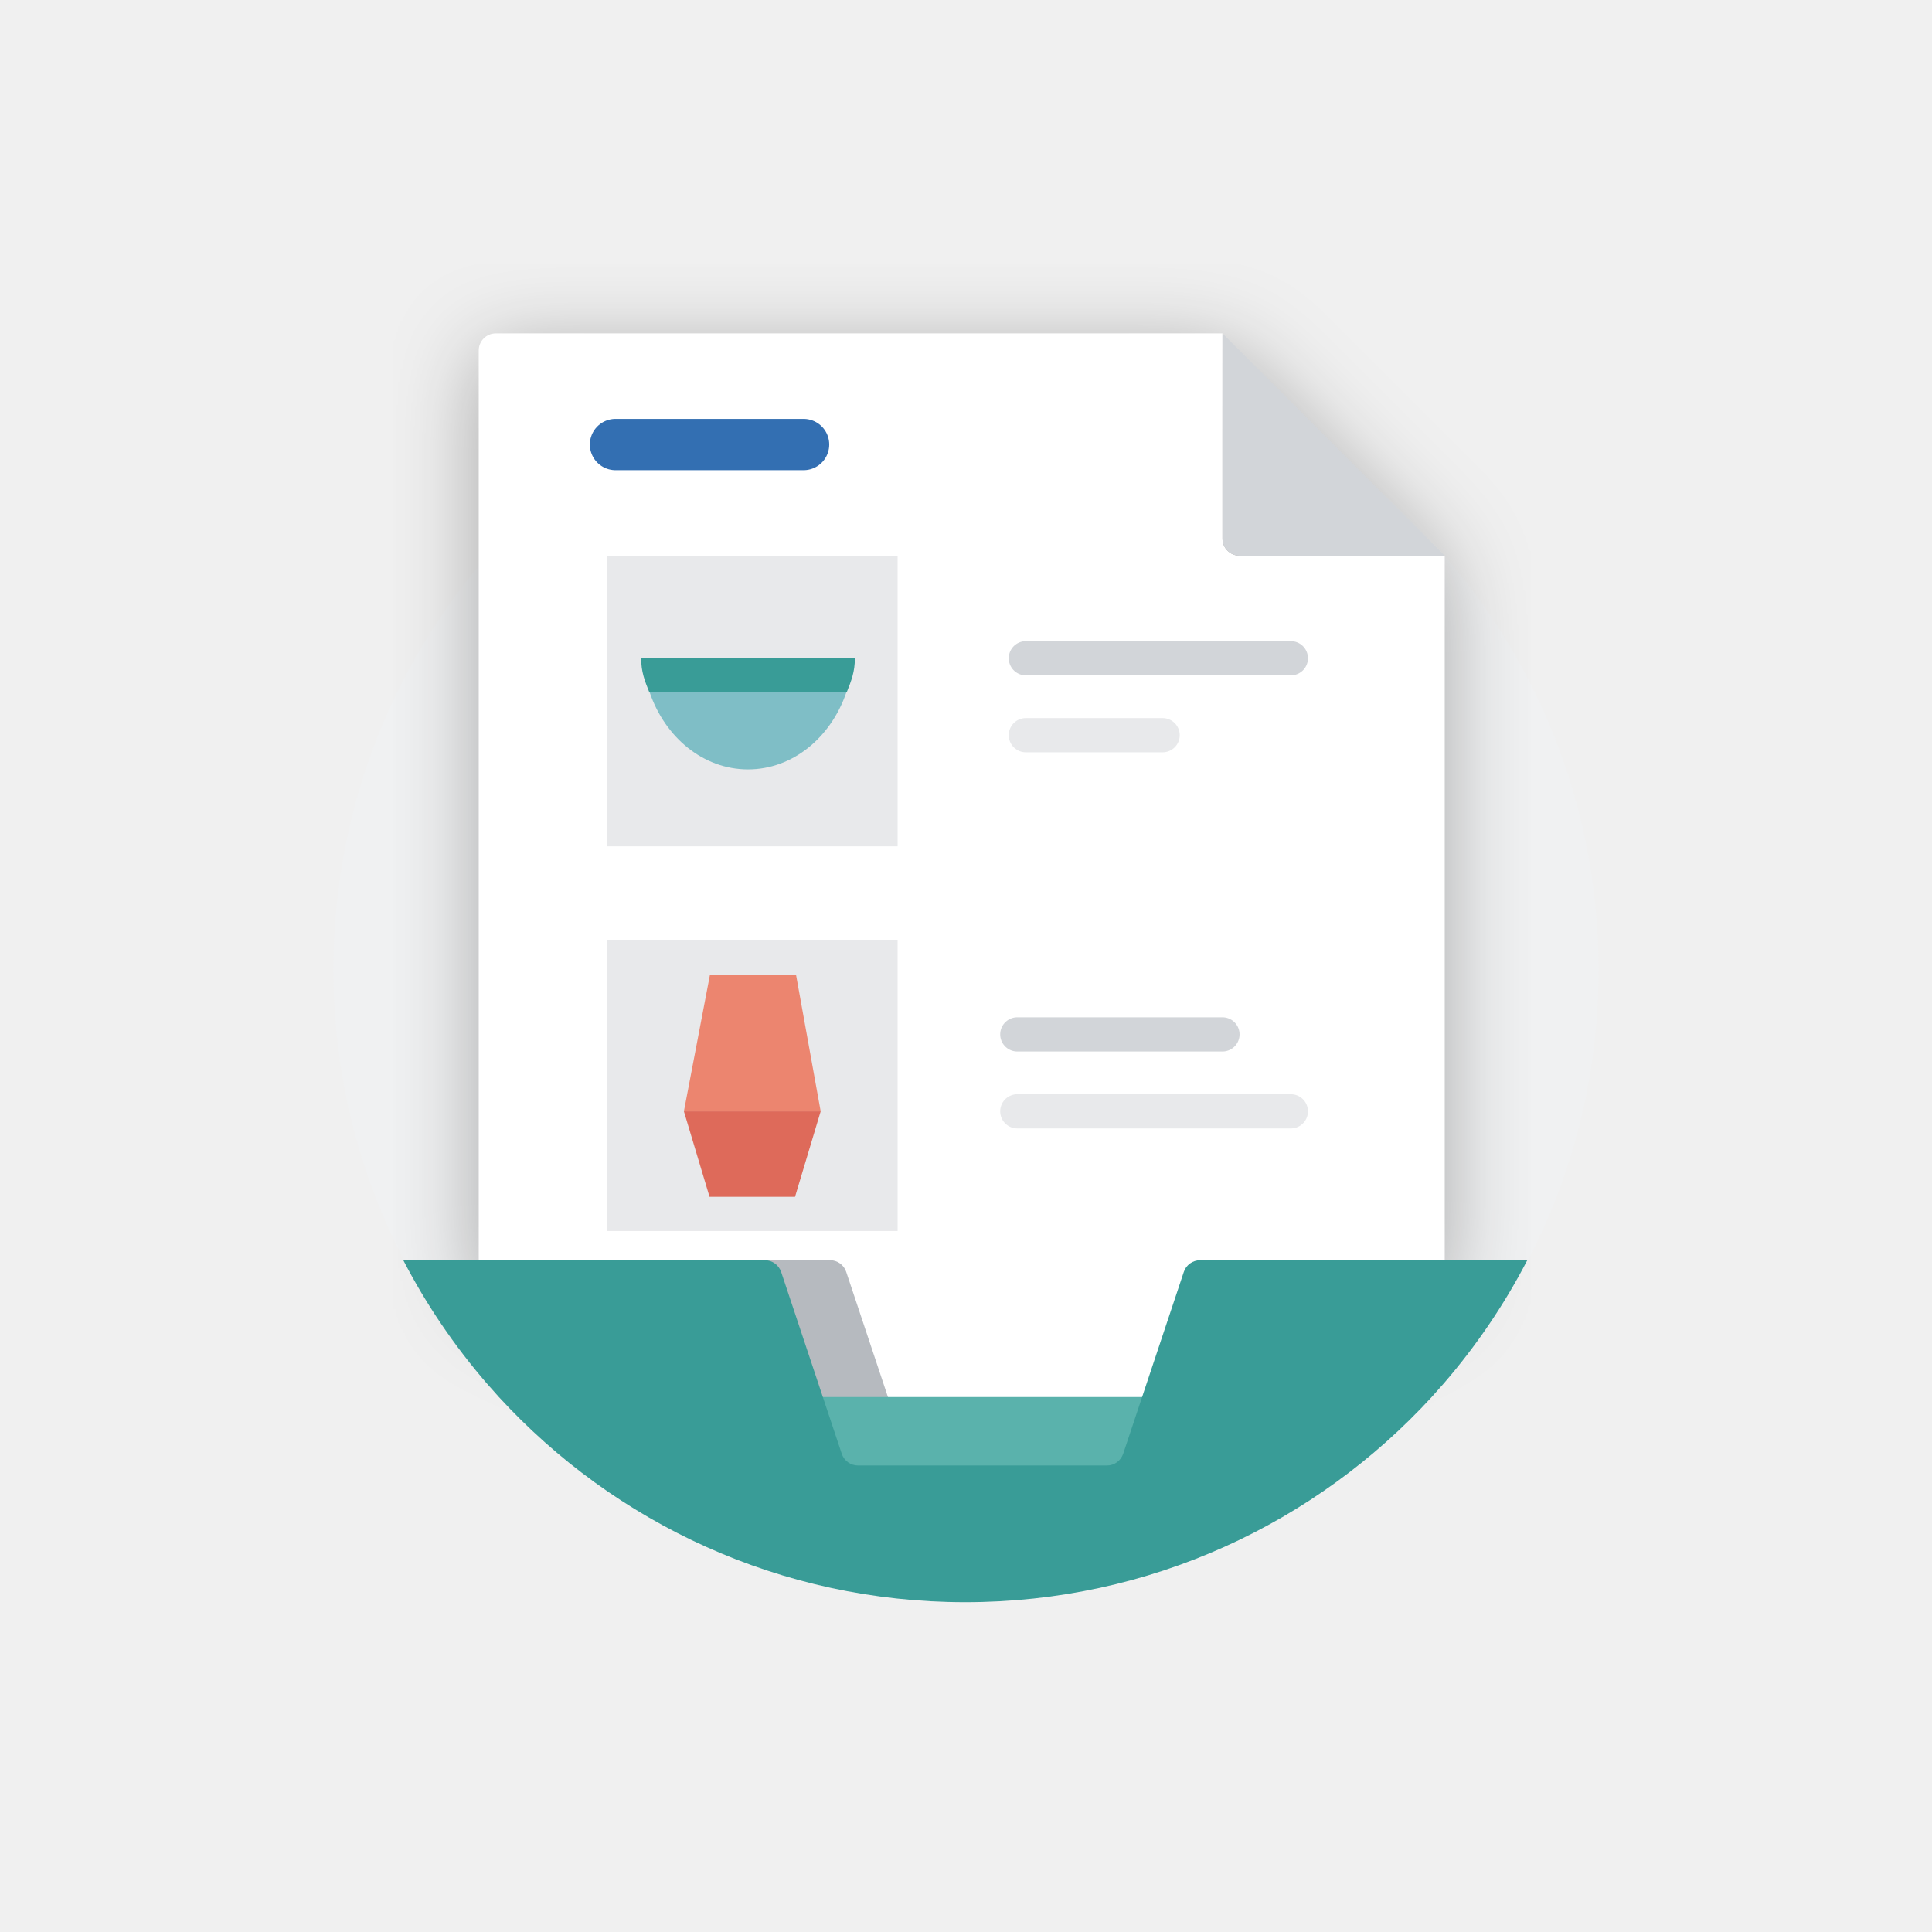
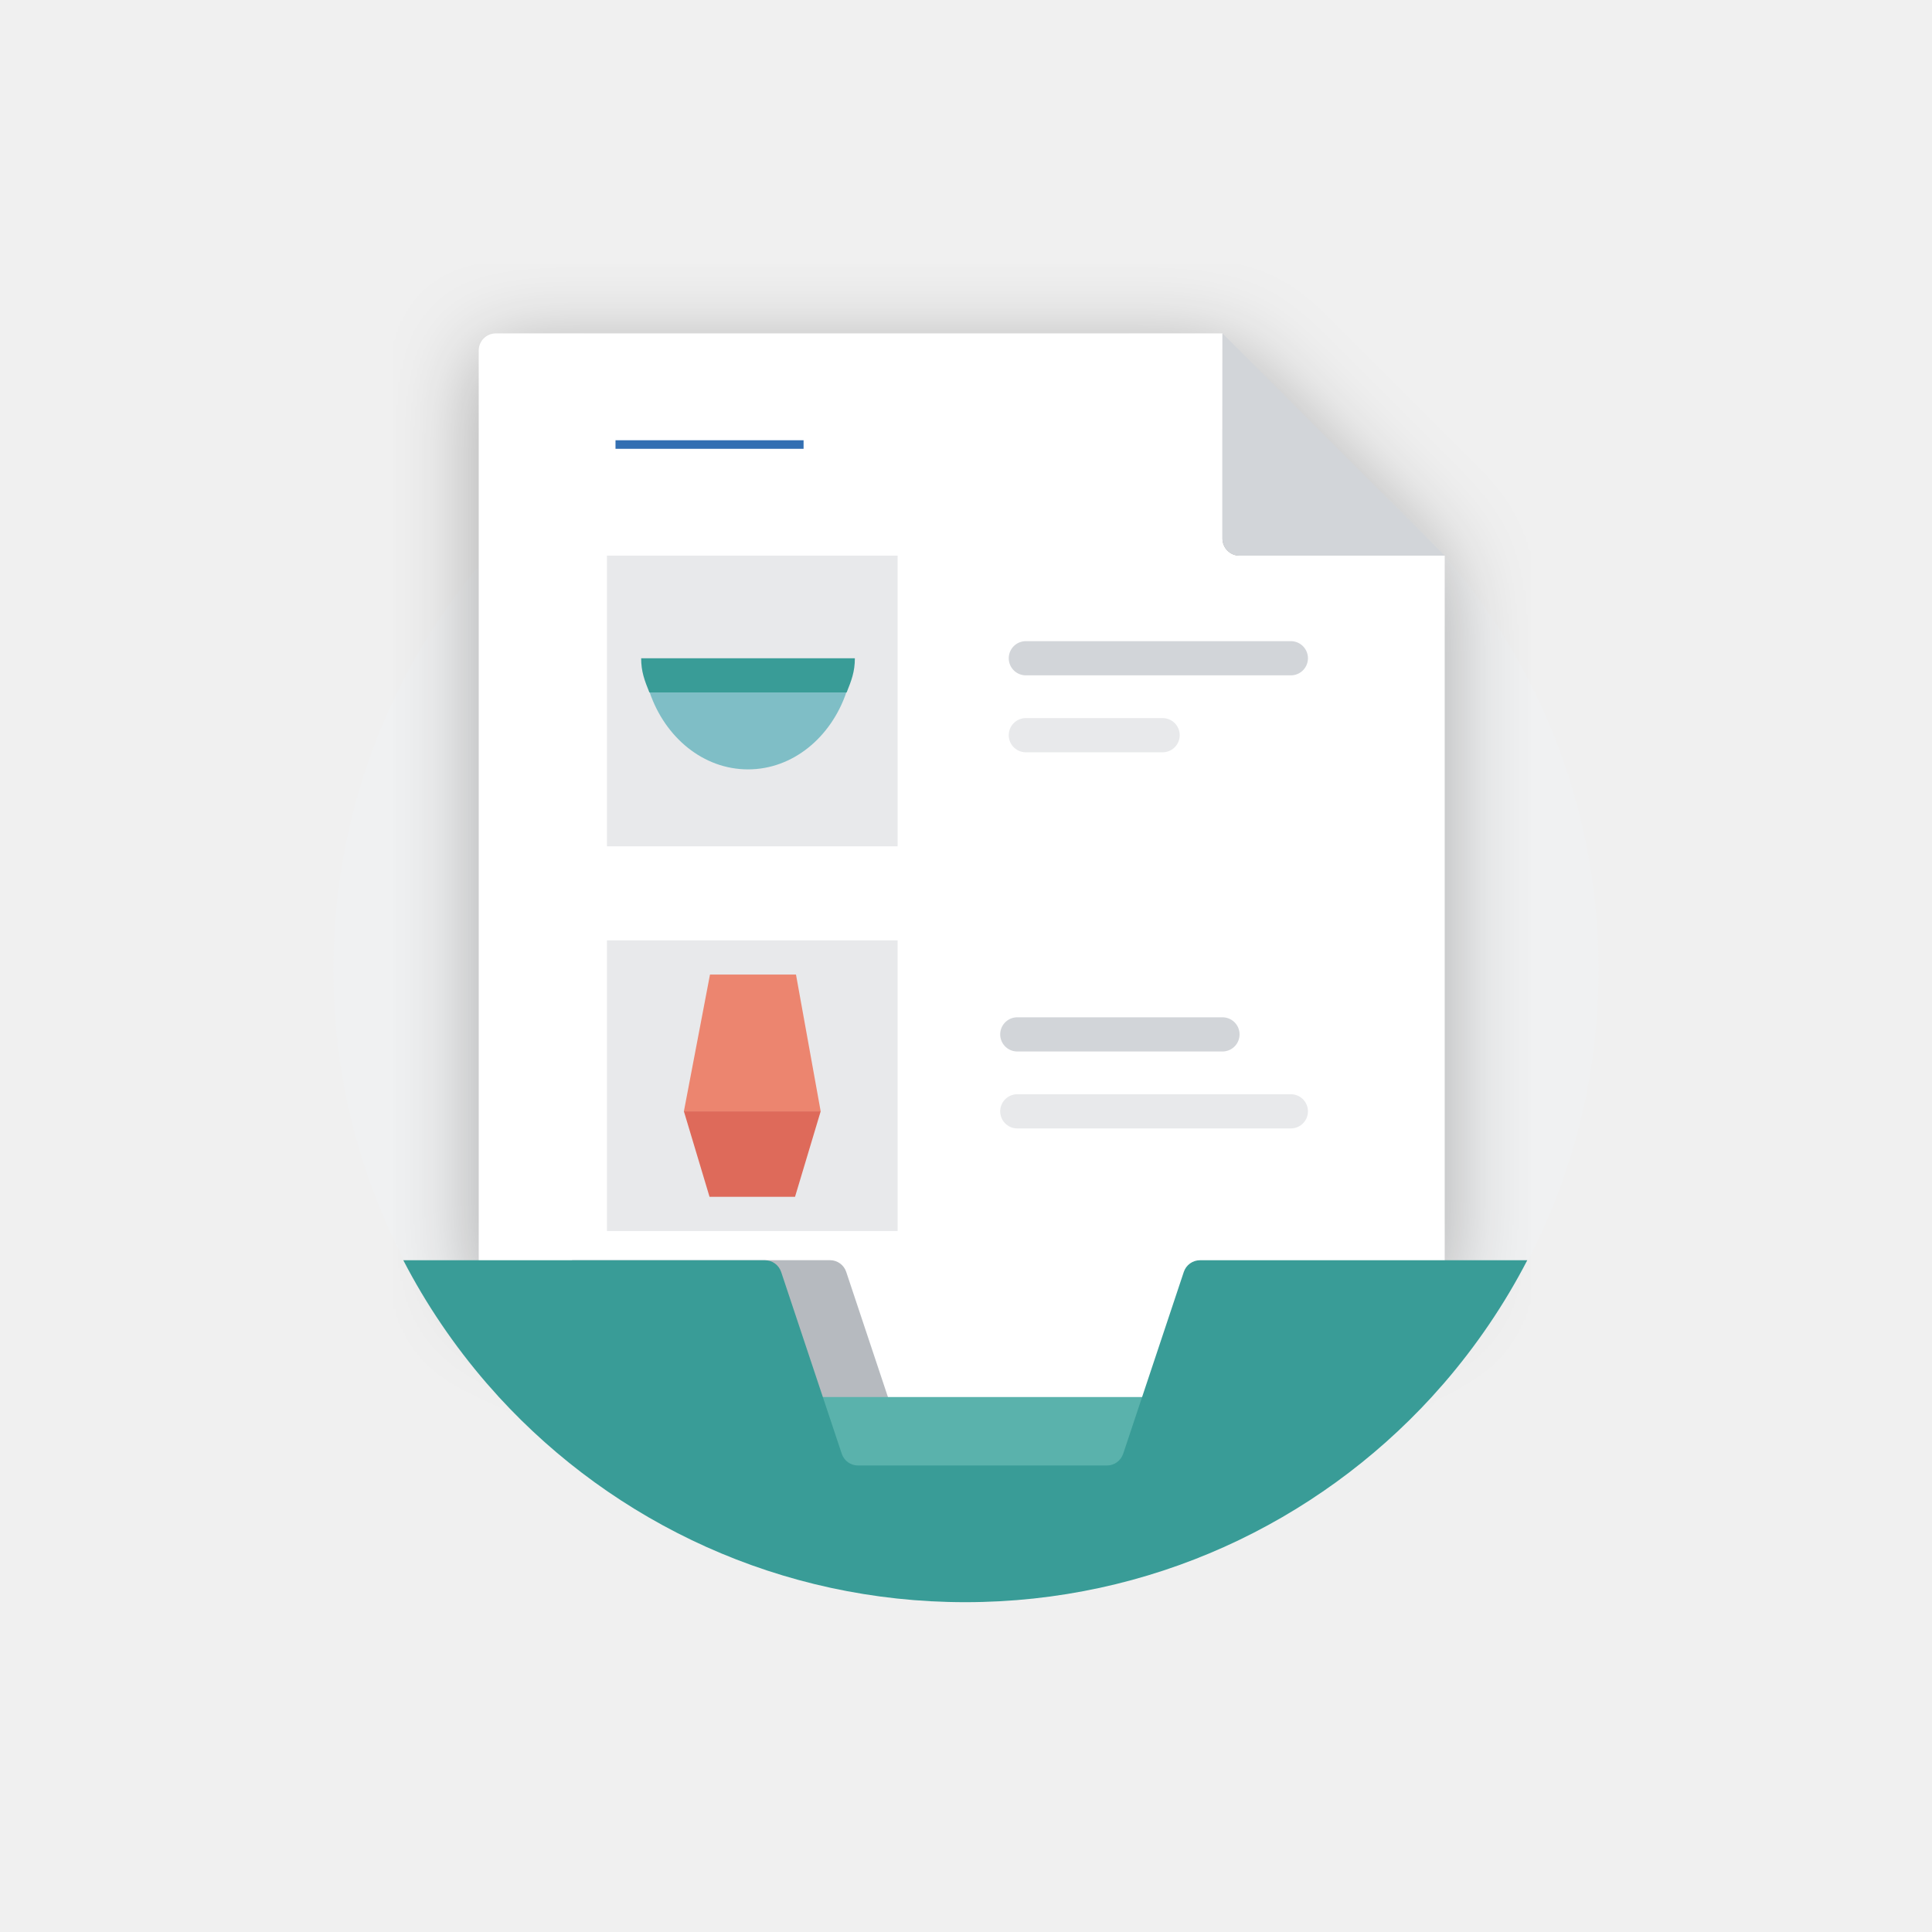
<svg xmlns="http://www.w3.org/2000/svg" width="226" height="226" fill="none">
  <path d="M187 113.419c0 11.11-2.44 21.64-6.83 31.09-11.73 25.35-37.39 42.91-67.17 42.91-29.77 0-55.43-17.56-67.17-42.91-4.39-9.45-6.83-19.98-6.83-31.09 0-40.88 33.12-74 74-74 40.89 0 74 33.12 74 74z" fill="#F0F1F2" />
  <g filter="url(#a)">
    <path d="M168.999 65v83.526l-36 18.474H94.795L56 149V41a2 2 0 0 1 2-2h85v24a2 2 0 0 0 2 2h23.999z" fill="#fff" />
    <path d="M169 65h-24a2 2 0 0 1-2-2V39l26 26z" fill="#D2D5D9" />
  </g>
-   <path d="M72 52h22" stroke="#336FB2" stroke-width="6" stroke-linecap="round" />
+   <path d="M72 52h22" stroke="#336FB2" strokeWidth="6" strokeLinecap="round" />
  <path d="M104.999 65H71v34h34l-.001-34zm0 45H71v34.001h34L104.999 110z" fill="#E8E9EB" />
  <path d="M120 77h31" stroke="#D2D5D9" stroke-width="4" stroke-linecap="round" />
  <path d="M120 86h16" stroke="#E8E9EB" stroke-width="4" stroke-linecap="round" />
  <path d="M119 121h24" stroke="#D2D5D9" stroke-width="4" stroke-linecap="round" />
  <path d="M119 130h32" stroke="#E8E9EB" stroke-width="4" stroke-linecap="round" />
  <path d="M93.112 114 96 130H80l3.053-16h10.059z" fill="#EC856F" />
  <path d="m96 130-3 10H83l-3-10h16z" fill="#DE6A5A" />
  <path d="M100 77c0 1.58-.406 2.616-.962 4H75.963c-.556-1.384-.962-2.42-.962-4h25z" fill="#399C97" />
  <path d="M99 81c-1.804 5.271-6.271 9-11.5 9-5.228 0-9.696-3.73-11.5-9h23z" fill="#7FBEC6" />
  <path d="M75.418 174.422h37.5c1.1 0 2-.9 2-2v-1h-6.94c-.86 0-1.62-.55-1.9-1.37l-7.09-21.27a2 2 0 0 0-1.9-1.37h-30.17l6.5 25c0 1.11.9 2.01 2 2.01z" fill="#B6BABF" />
  <path d="M148.918 163.422h-68v13h68v-13z" fill="#5AB2AC" />
  <path d="M178.657 147.419c-2.68 5.18-5.96 10-9.74 14.38l-1.44 1.62c-13.53 14.75-32.97 24-54.56 24-21.59 0-41.03-9.25-54.56-24l-1.44-1.62c-3.78-4.38-7.06-9.2-9.74-14.38h42.3c.86 0 1.62.55 1.9 1.37l7.09 21.27a2 2 0 0 0 1.9 1.37h29.12c.86 0 1.62-.55 1.9-1.37l7.09-21.27a2 2 0 0 1 1.9-1.37h38.28z" fill="#399C97" />
  <defs>
    <filter id="a" x="46" y="31" width="133" height="148" filterUnits="userSpaceOnUse" color-interpolation-filters="sRGB">
      <feFlood flood-opacity="0" result="BackgroundImageFix" />
      <feColorMatrix in="SourceAlpha" values="0 0 0 0 0 0 0 0 0 0 0 0 0 0 0 0 0 0 127 0" />
      <feOffset dy="2" />
      <feGaussianBlur stdDeviation="5" />
      <feColorMatrix values="0 0 0 0 0 0 0 0 0 0 0 0 0 0 0 0 0 0 0.3 0" />
      <feBlend in2="BackgroundImageFix" result="effect1_dropShadow" />
      <feBlend in="SourceGraphic" in2="effect1_dropShadow" result="shape" />
    </filter>
  </defs>
</svg>
